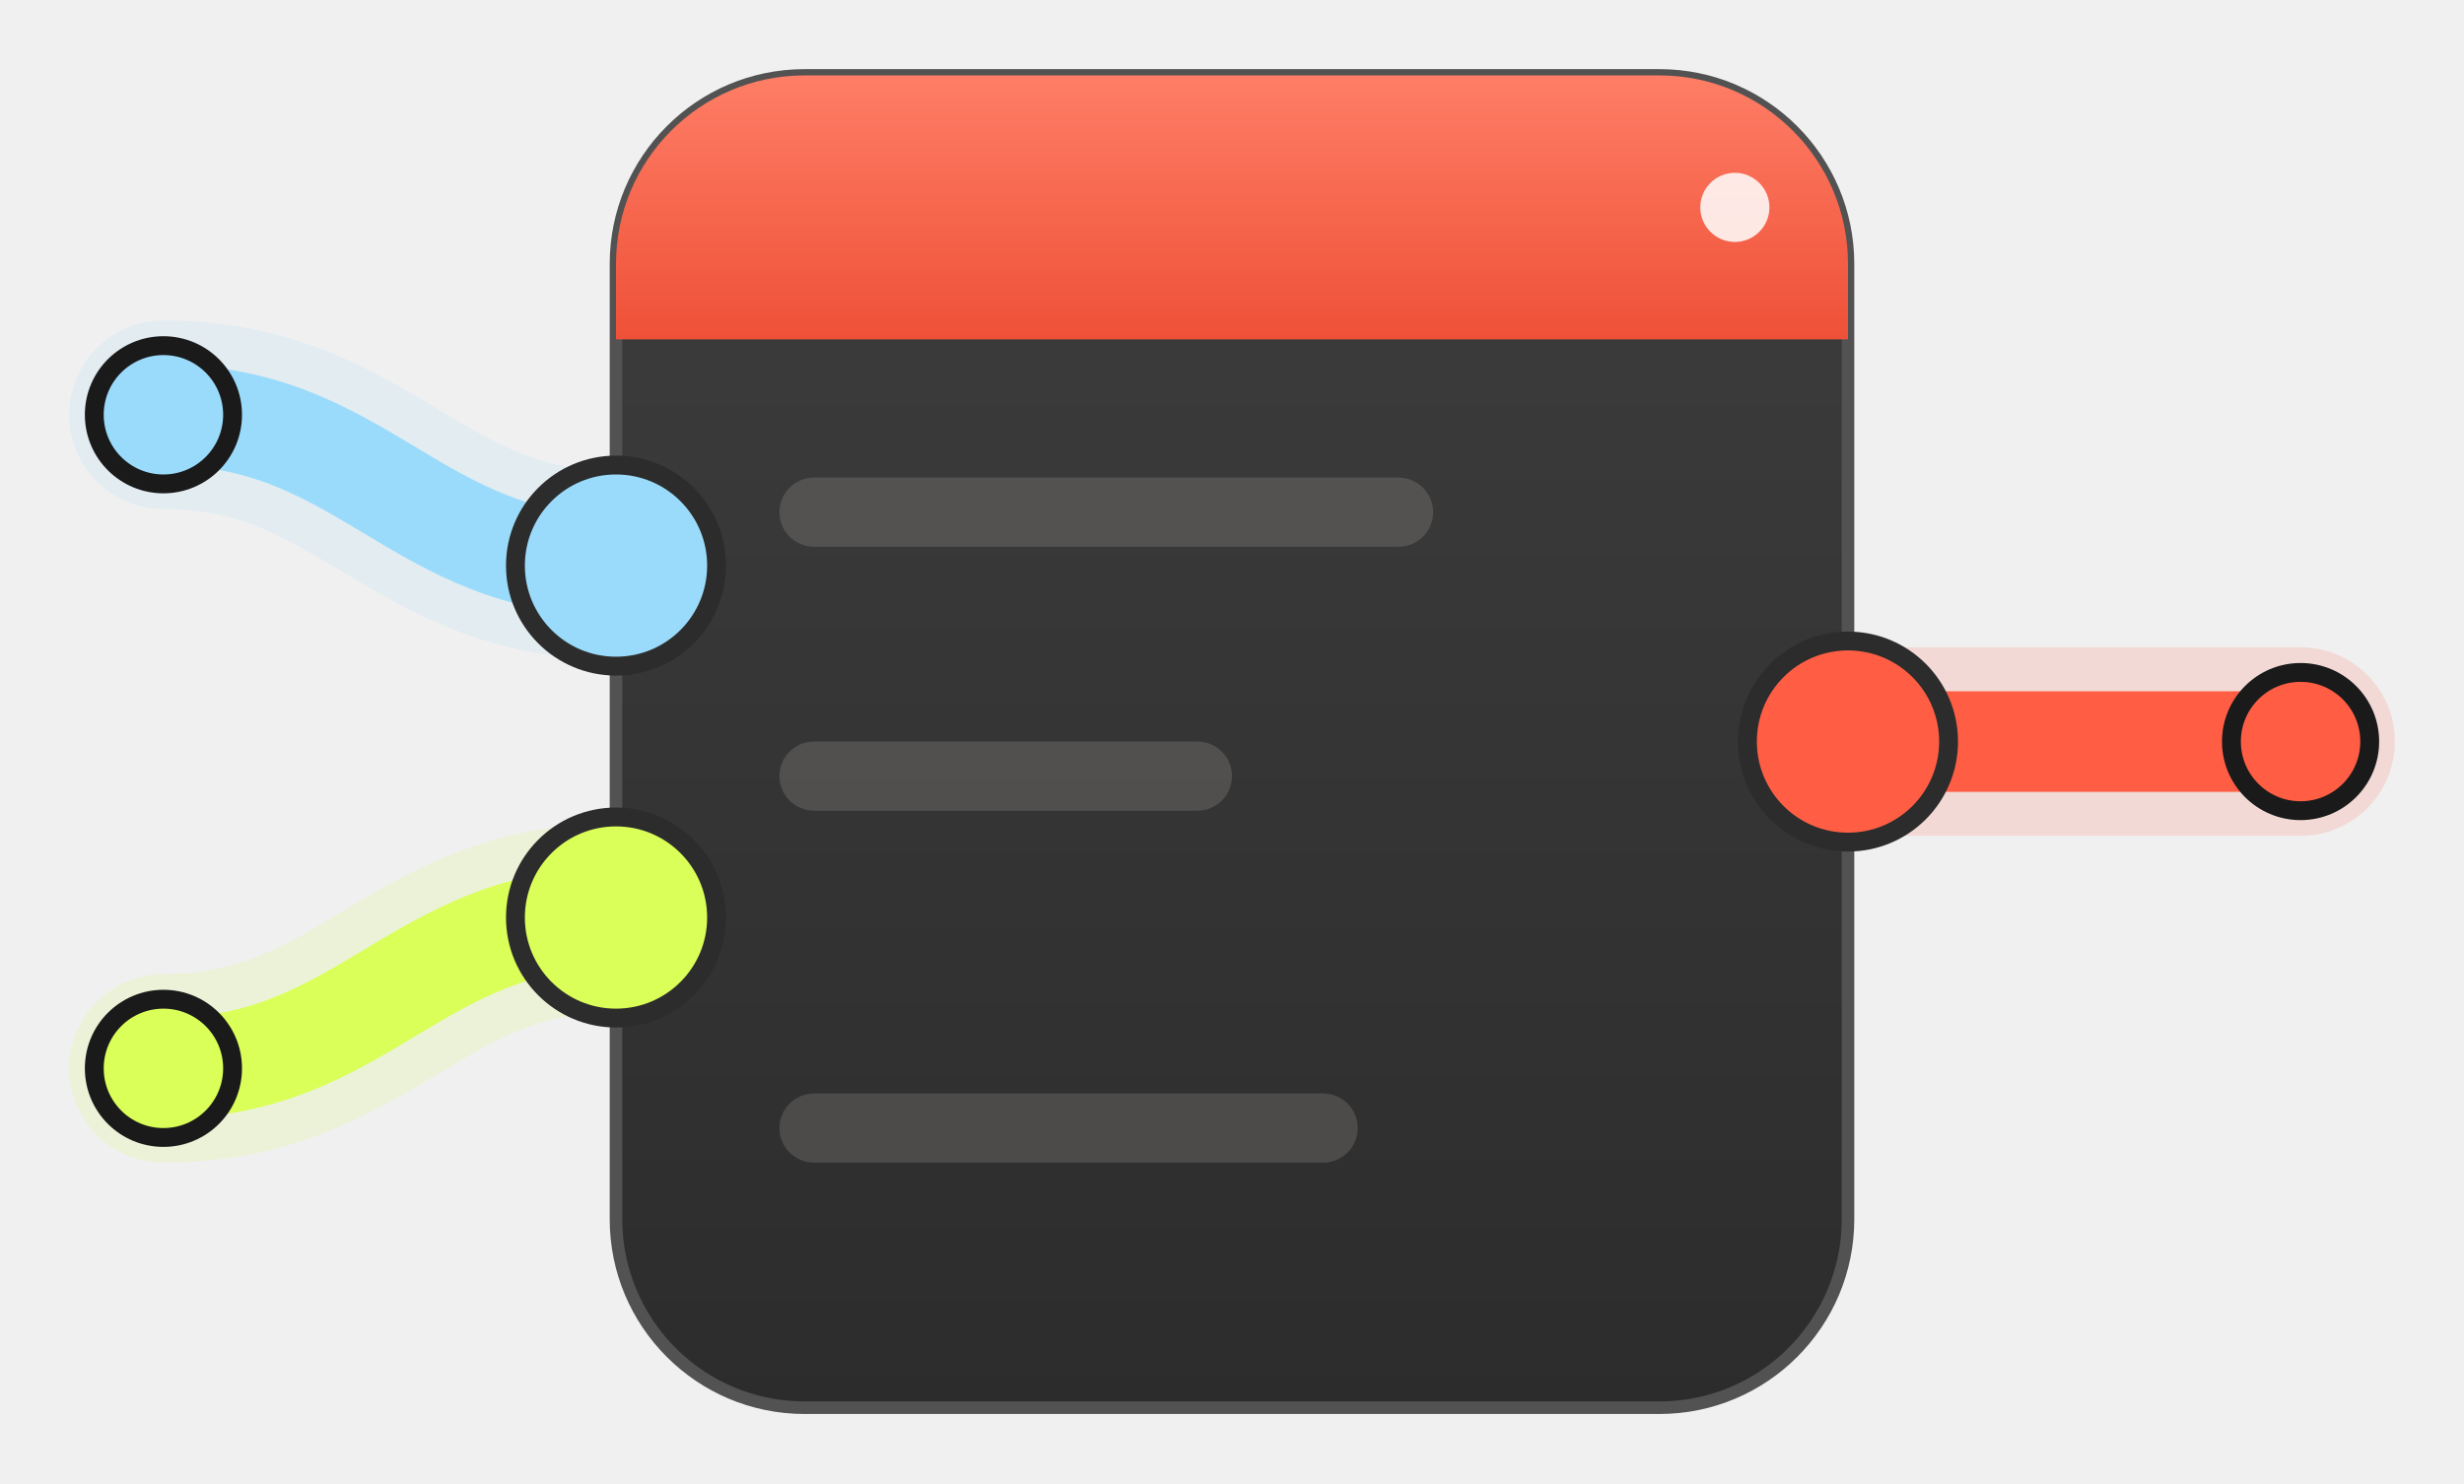
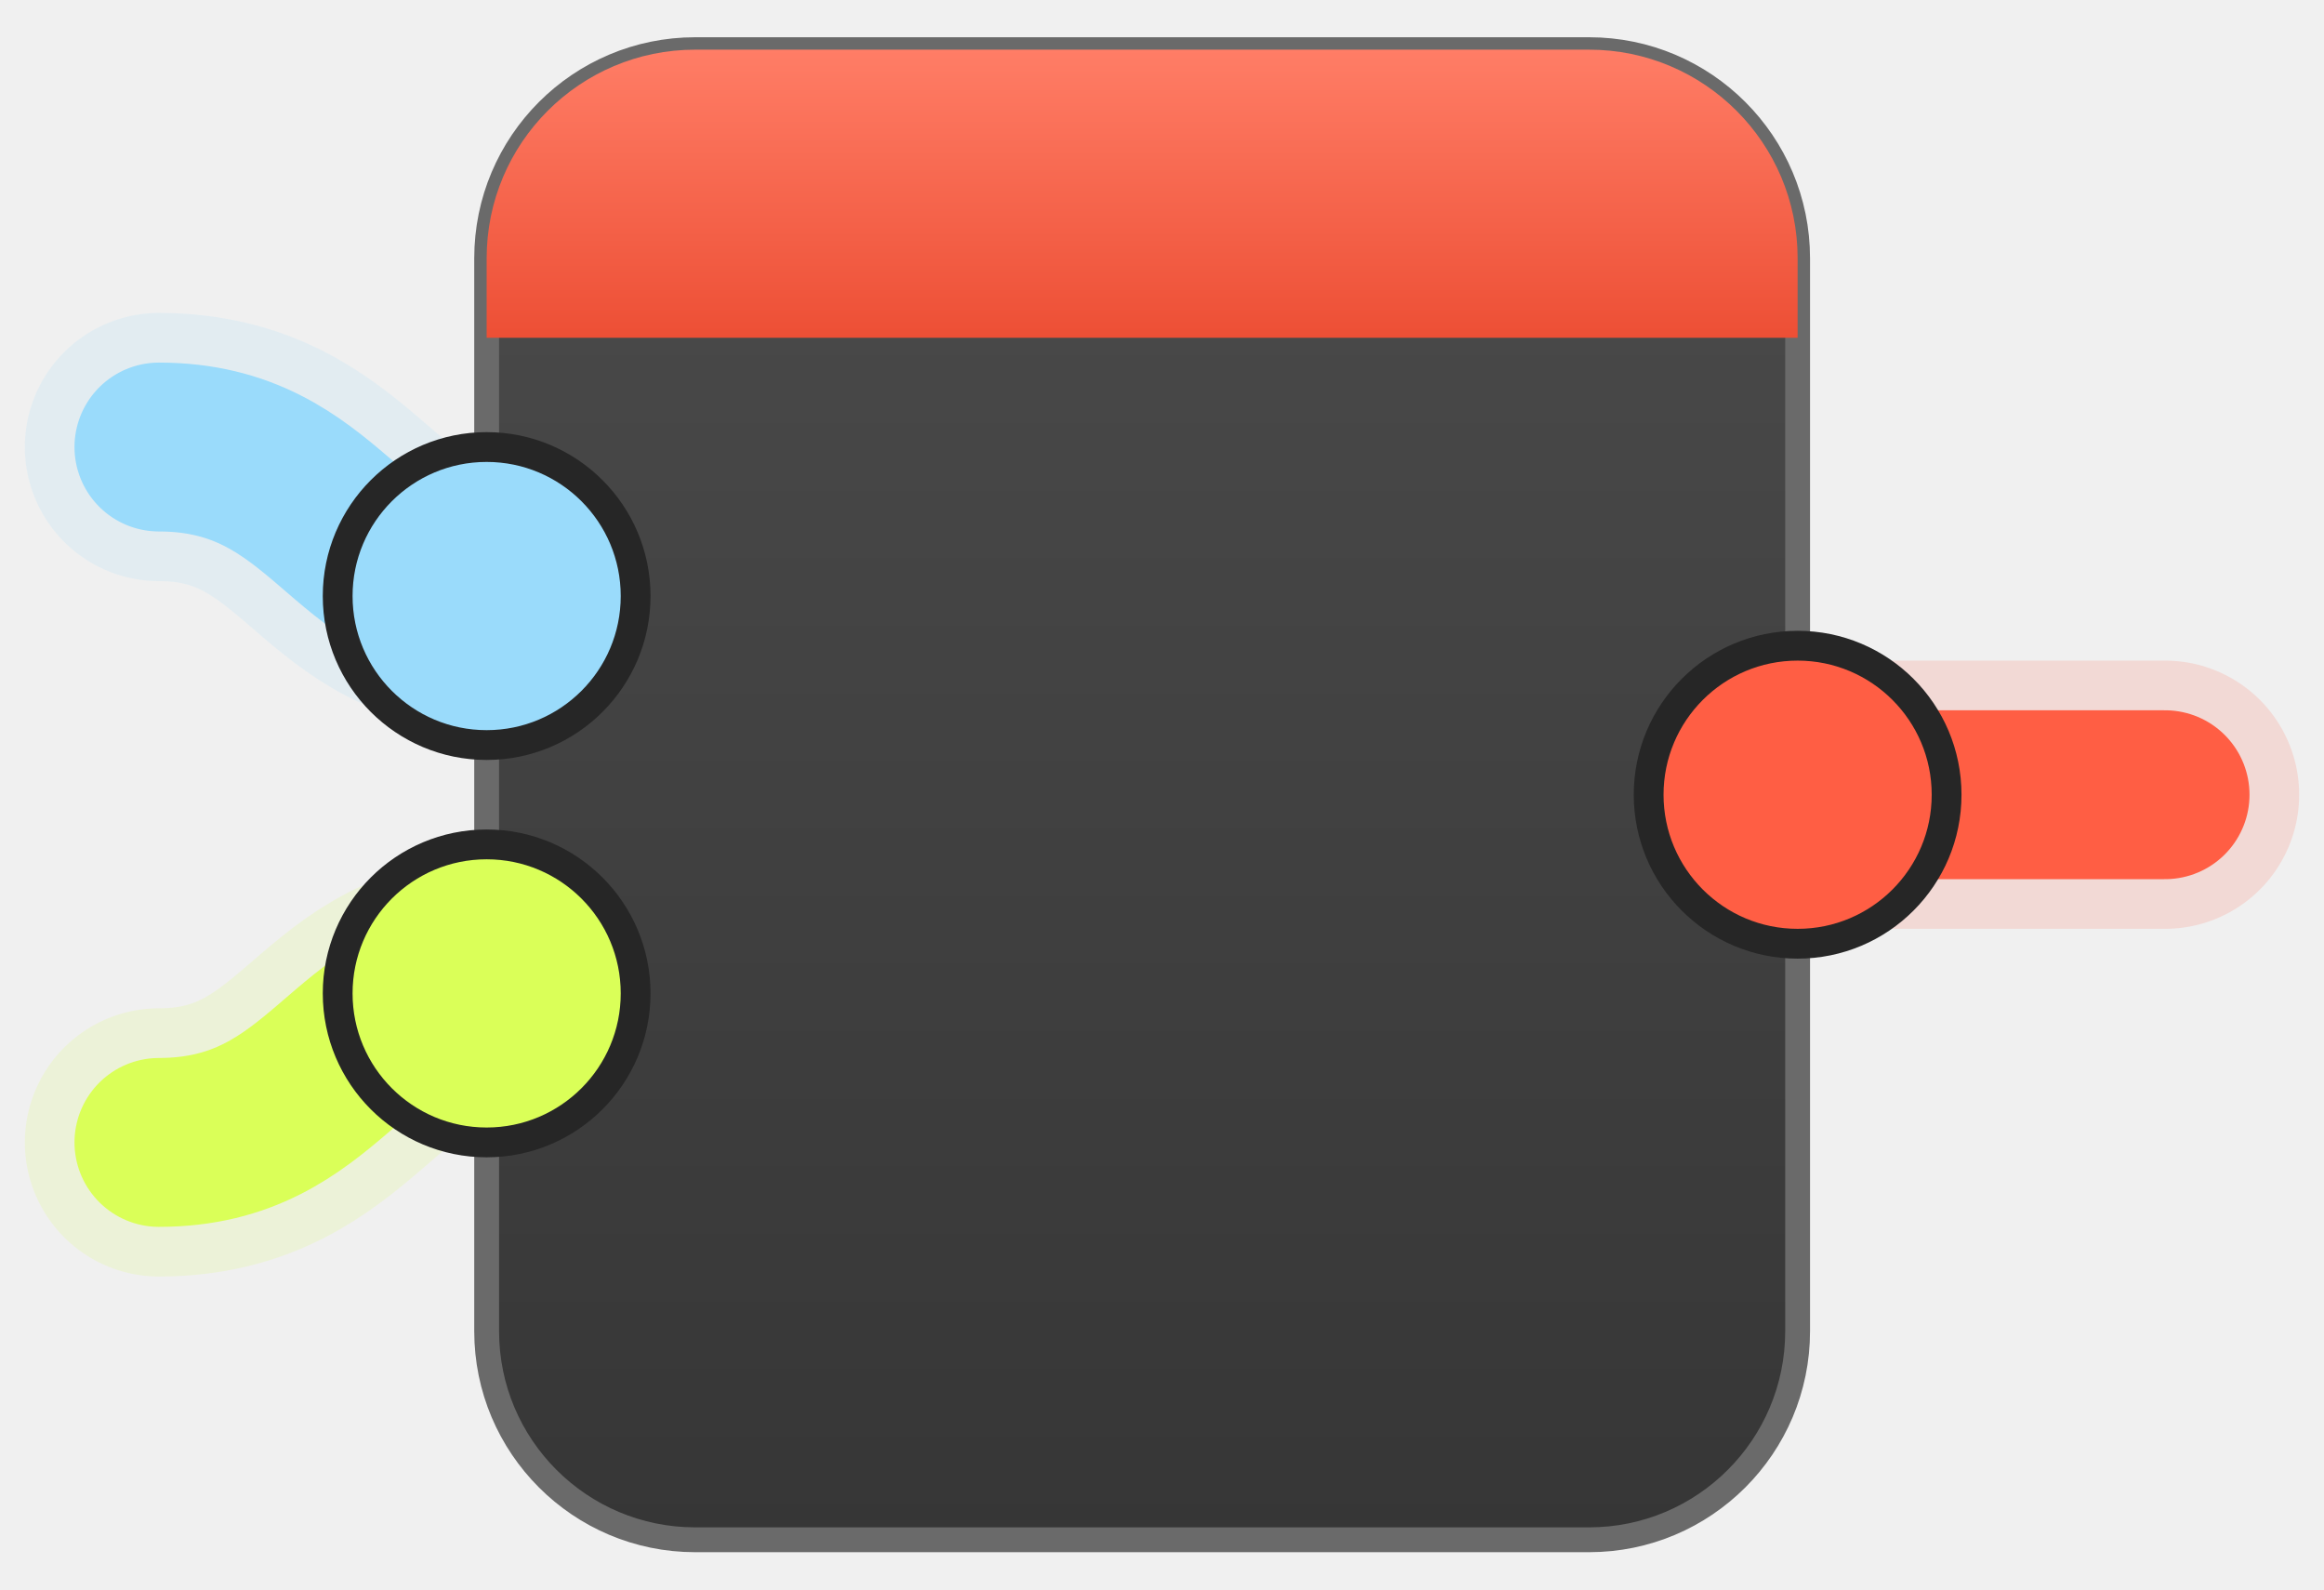
- <svg xmlns="http://www.w3.org/2000/svg" viewBox="60 138 392 236" width="392" height="236" role="img" aria-label="darkroom">
+ <svg xmlns="http://www.w3.org/2000/svg" viewBox="26 96 468 320" width="468" height="320" role="img" aria-label="darkroom">
  <defs>
    <linearGradient id="node" x1="0" y1="0" x2="0" y2="1">
-       <stop offset="0" stop-color="#3e3e3e" />
-       <stop offset="1" stop-color="#2c2c2c" />
+       <stop offset="0" stop-color="#4c4c4c" />
+       <stop offset="1" stop-color="#363636" />
    </linearGradient>
    <linearGradient id="header" x1="0" y1="0" x2="0" y2="1">
      <stop offset="0" stop-color="#ff7d66" />
-       <stop offset="1" stop-color="#ee5137" />
+       <stop offset="1" stop-color="#ed4f35" />
    </linearGradient>
    <clipPath id="nodeclip">
-       <rect x="158" y="150" width="196" height="212" rx="30" />
+       <rect x="124" y="106" width="264" height="300" rx="42" />
    </clipPath>
  </defs>
-   <g fill="none" stroke-linecap="round" stroke-width="30" opacity="0.16">
-     <path d="M86,204 C118,204 126,228 158,228" stroke="#9adbfb" />
-     <path d="M86,308 C118,308 126,284 158,284" stroke="#daff58" />
-     <path d="M354,256 H426" stroke="#ff5e44" />
+   <g fill="none" stroke-linecap="round" stroke-width="54" opacity="0.16">
+     <path d="M58,186 C92,186 96,216 124,216" stroke="#9adbfb" />
+     <path d="M58,326 C92,326 96,296 124,296" stroke="#daff58" />
+     <path d="M388,256 H462" stroke="#ff5e44" />
  </g>
-   <g fill="none" stroke-linecap="round" stroke-width="16">
-     <path d="M86,204 C118,204 126,228 158,228" stroke="#9adbfb" />
-     <path d="M86,308 C118,308 126,284 158,284" stroke="#daff58" />
-     <path d="M354,256 H426" stroke="#ff5e44" />
+   <g fill="none" stroke-linecap="round" stroke-width="34">
+     <path d="M58,186 C92,186 96,216 124,216" stroke="#9adbfb" />
+     <path d="M58,326 C92,326 96,296 124,296" stroke="#daff58" />
+     <path d="M388,256 H462" stroke="#ff5e44" />
  </g>
-   <g stroke="#1a1a1a" stroke-width="3">
-     <circle cx="86" cy="204" r="11" fill="#9adbfb" />
-     <circle cx="86" cy="308" r="11" fill="#daff58" />
-     <circle cx="426" cy="256" r="11" fill="#ff5e44" />
+   <rect x="124" y="106" width="264" height="300" rx="42" fill="url(#node)" stroke="#6a6a6a" stroke-width="5" />
+   <g clip-path="url(#nodeclip)">
+     <rect x="124" y="106" width="264" height="58" fill="url(#header)" />
  </g>
-   <rect x="158" y="150" width="196" height="212" rx="30" fill="url(#node)" stroke="#525252" stroke-width="2" />
-   <g clip-path="url(#nodeclip)">
-     <rect x="158" y="150" width="196" height="42" fill="url(#header)" />
-     <circle cx="336" cy="171" r="5.5" fill="#fff" fill-opacity="0.85" />
-   </g>
-   <g fill="#e2dfd3" fill-opacity="0.16">
-     <rect x="184" y="214" width="104" height="11" rx="5.5" />
-     <rect x="184" y="256" width="72" height="11" rx="5.5" />
-     <rect x="184" y="312" width="92" height="11" rx="5.5" />
-   </g>
-   <g stroke="#2c2c2c" stroke-width="3">
-     <circle cx="158" cy="228" r="16" fill="#9adbfb" />
-     <circle cx="158" cy="284" r="16" fill="#daff58" />
-     <circle cx="354" cy="256" r="16" fill="#ff5e44" />
+   <g stroke="#262626" stroke-width="6">
+     <circle cx="124" cy="216" r="30" fill="#9adbfb" />
+     <circle cx="124" cy="296" r="30" fill="#daff58" />
+     <circle cx="388" cy="256" r="30" fill="#ff5e44" />
  </g>
</svg>
